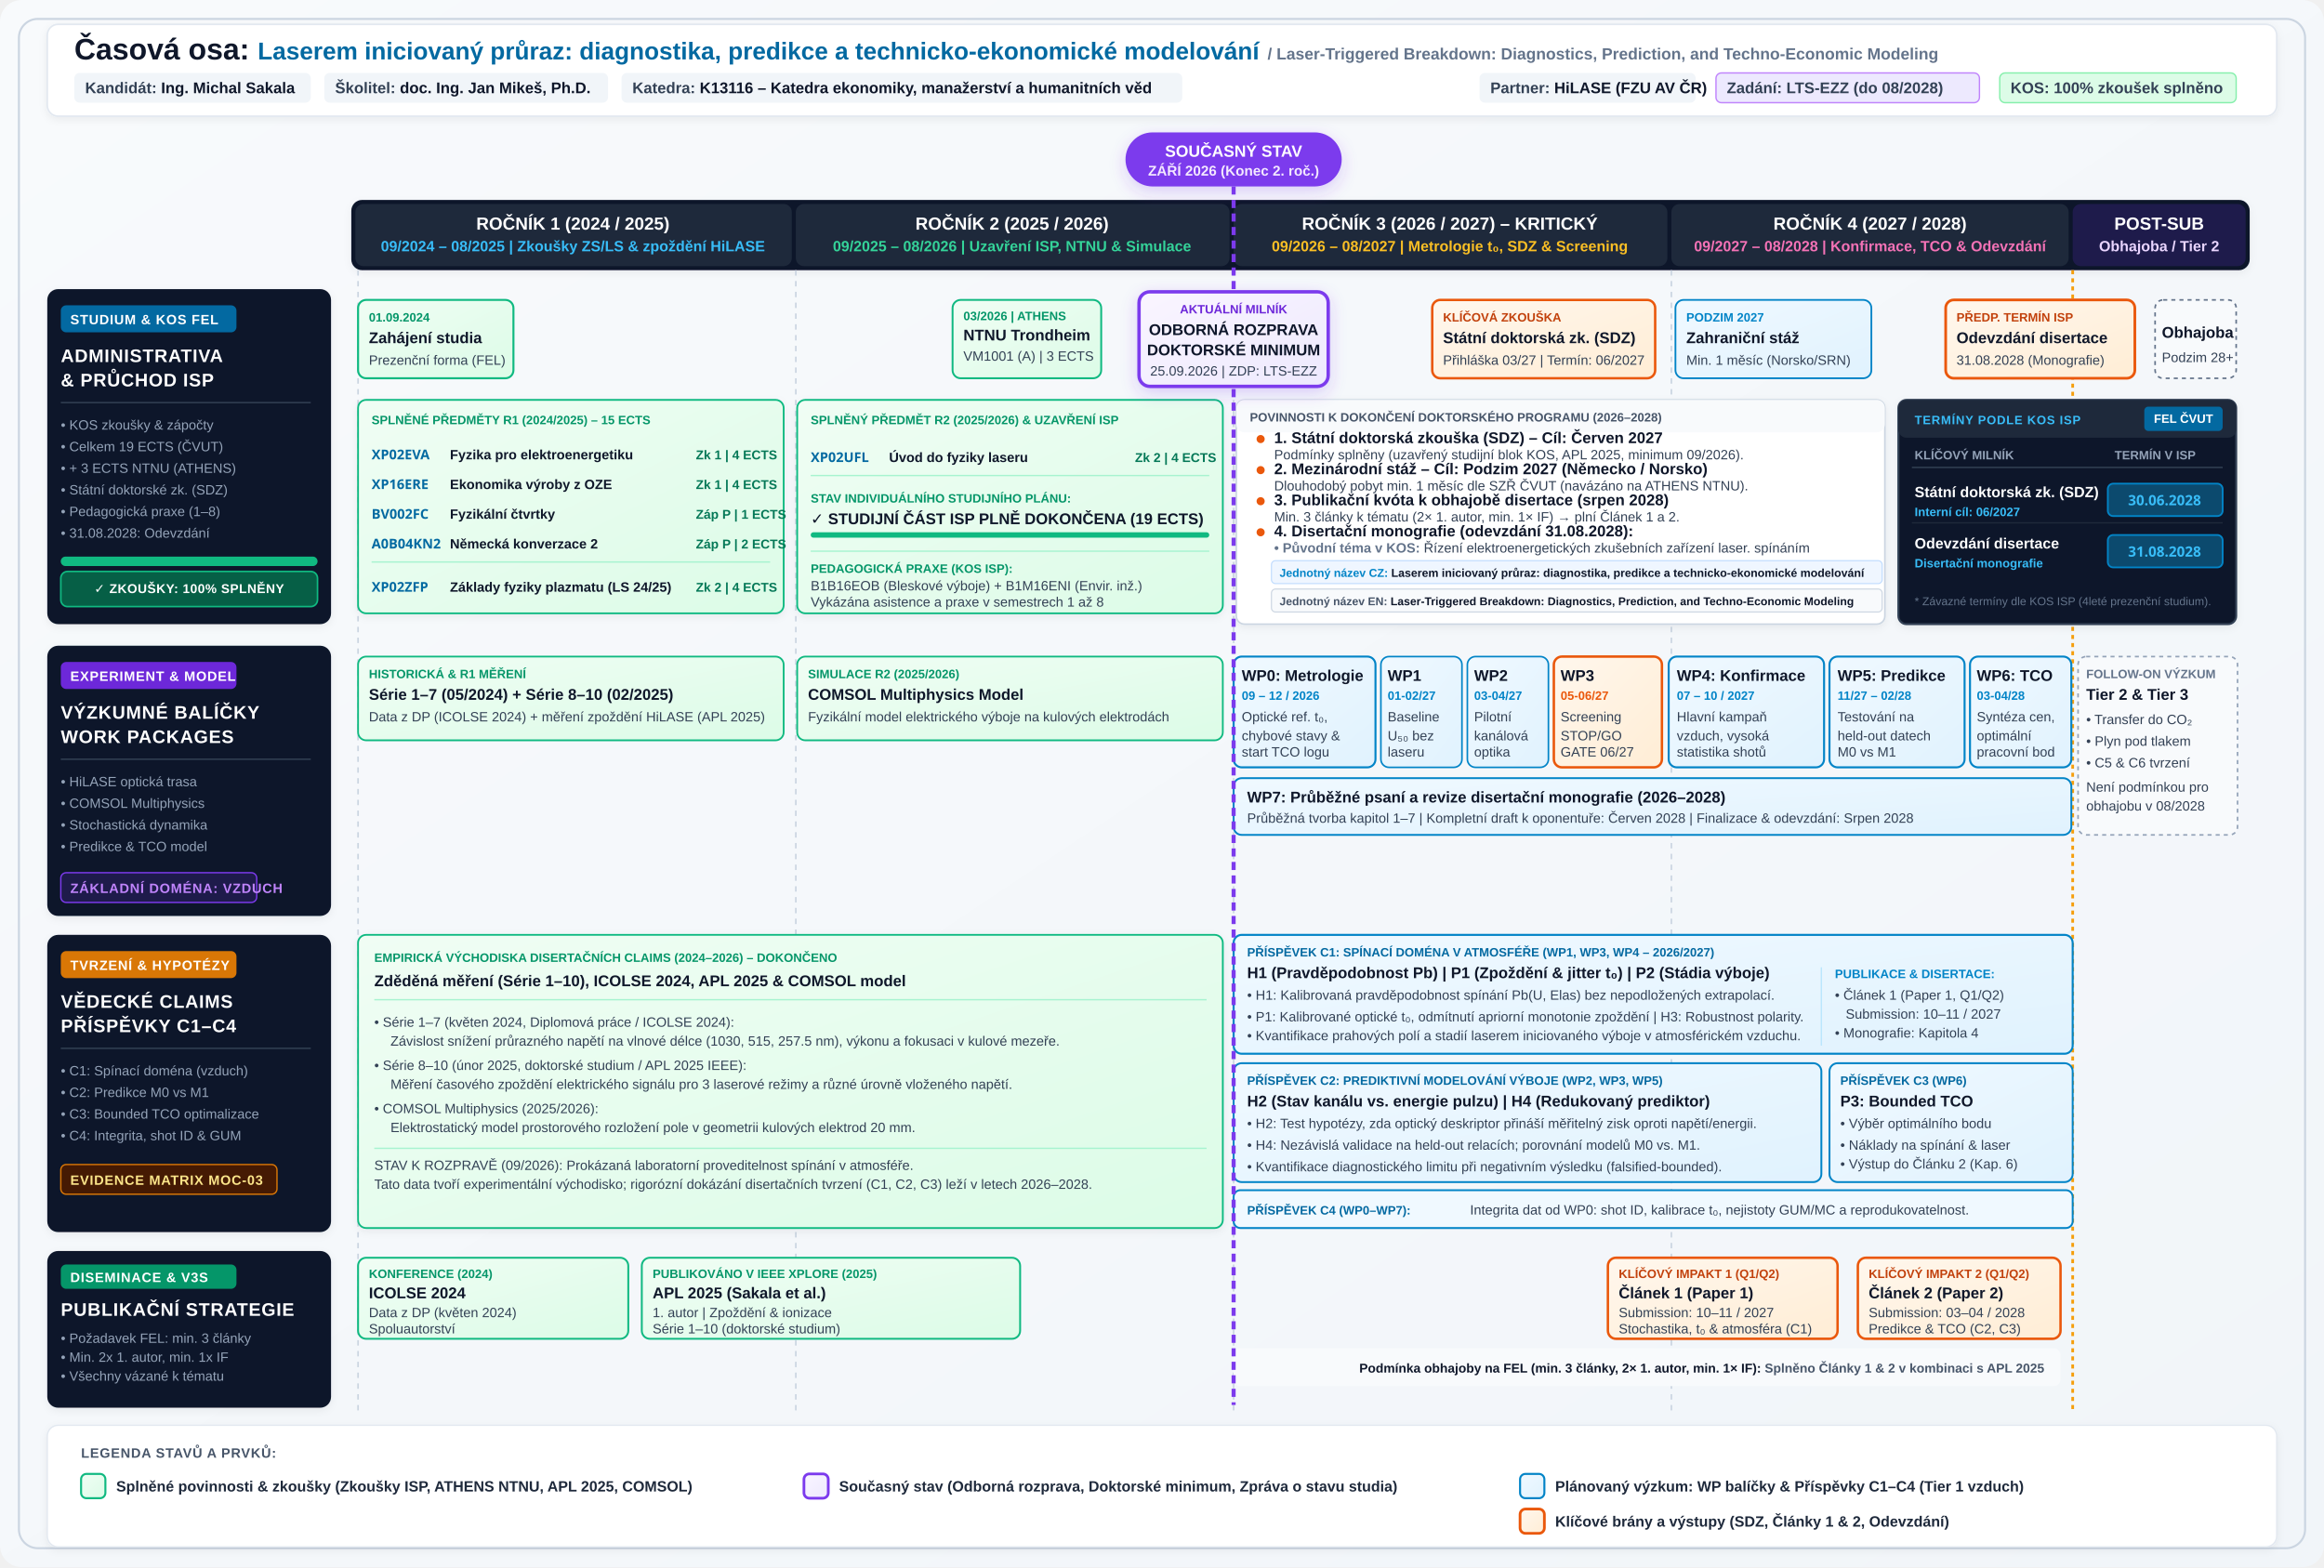
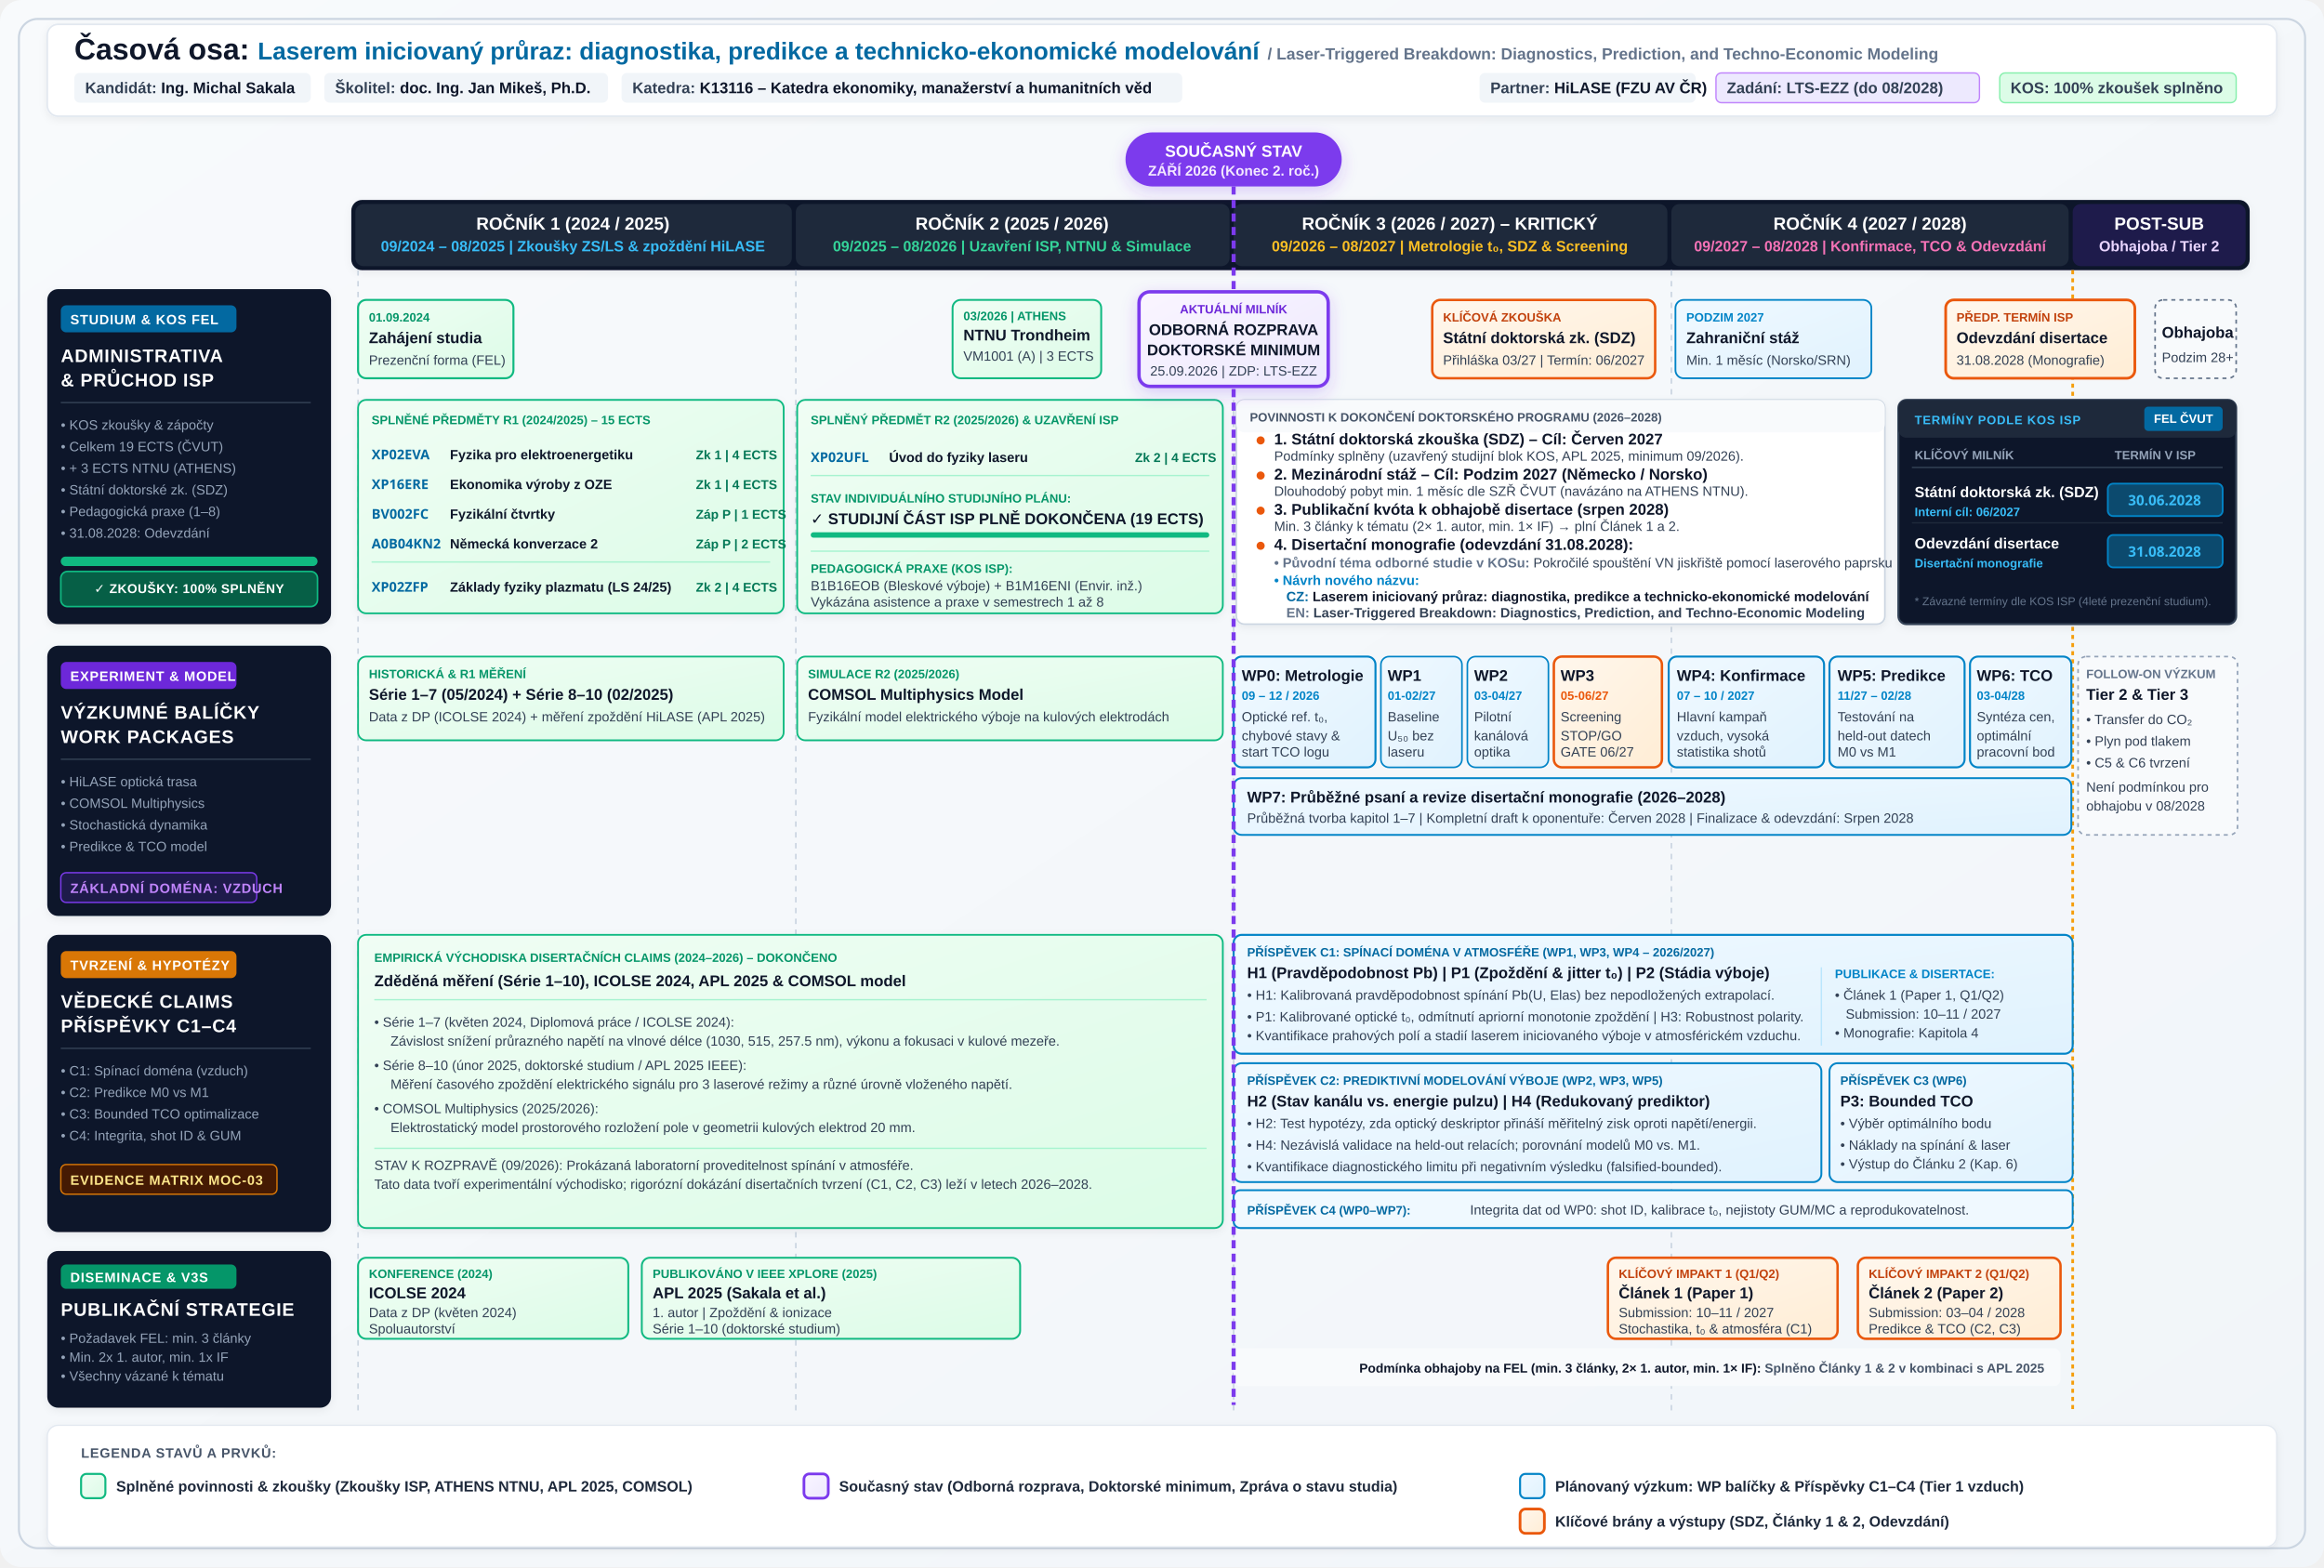
<svg xmlns="http://www.w3.org/2000/svg" viewBox="0 0 1720 1160" width="1720" height="1160">
  <defs>
    <style>
      .main-title { font-family: 'Segoe UI', Arial, sans-serif; font-weight: 800; font-size: 22px; fill: #0f172a; }
      .main-sub { font-family: 'Segoe UI', Arial, sans-serif; font-weight: 600; font-size: 11.5px; fill: #334155; }
      .badge-text { font-family: 'Segoe UI', Arial, sans-serif; font-weight: 700; font-size: 11px; fill: #1e293b; }
      
      .row-title { font-family: 'Segoe UI', Arial, sans-serif; font-weight: 800; font-size: 13.5px; fill: #ffffff; letter-spacing: 0.5px; }
      .row-tag { font-family: 'Segoe UI', Arial, sans-serif; font-weight: 700; font-size: 10px; text-transform: uppercase; letter-spacing: 0.5px; }
      .row-sub { font-family: 'Segoe UI', Arial, sans-serif; font-weight: 500; font-size: 10px; fill: #94a3b8; line-height: 1.3; }

      .axis-year { font-family: 'Segoe UI', Arial, sans-serif; font-weight: 800; font-size: 13px; fill: #ffffff; text-anchor: middle; }
      .axis-sub { font-family: 'Segoe UI', Arial, sans-serif; font-weight: 700; font-size: 11px; text-anchor: middle; }

      .card-title { font-family: 'Segoe UI', Arial, sans-serif; font-weight: 700; font-size: 11.5px; fill: #0f172a; }
      .card-desc { font-family: 'Segoe UI', Arial, sans-serif; font-weight: 500; font-size: 10px; fill: #334155; }
      .card-tag { font-family: 'Segoe UI', Arial, sans-serif; font-weight: 700; font-size: 9px; text-transform: uppercase; }
      
      .course-code { font-family: 'Consolas', 'Segoe UI', monospace; font-weight: 700; font-size: 10px; fill: #0369a1; }
      .course-name { font-family: 'Segoe UI', Arial, sans-serif; font-weight: 600; font-size: 10px; fill: #0f172a; }
      .course-grade { font-family: 'Segoe UI', Arial, sans-serif; font-weight: 700; font-size: 9.5px; fill: #047857; }
      
      .now-title { font-family: 'Segoe UI', Arial, sans-serif; font-weight: 800; font-size: 12px; fill: #ffffff; text-anchor: middle; }
      .now-sub { font-family: 'Segoe UI', Arial, sans-serif; font-weight: 700; font-size: 10.5px; fill: #f3e8ff; text-anchor: middle; }
      .legend-text { font-family: 'Segoe UI', Arial, sans-serif; font-weight: 600; font-size: 11px; fill: #1e293b; }
      .card-title-head { font-family: 'Segoe UI', Arial, sans-serif; font-weight: 700; font-size: 8.2px; fill: #0369a1; }
      .card-title-sub { font-family: 'Segoe UI', Arial, sans-serif; font-weight: 500; font-size: 7.4px; fill: #334155; }
    </style>
    <linearGradient id="bg-canvas" x1="0%" y1="0%" x2="100%" y2="100%">
      <stop offset="0%" stop-color="#f8fafc" />
      <stop offset="100%" stop-color="#f1f5f9" />
    </linearGradient>
    <linearGradient id="card-done-grad" x1="0%" y1="0%" x2="100%" y2="100%">
      <stop offset="0%" stop-color="#f0fdf4" />
      <stop offset="100%" stop-color="#dcfce7" />
    </linearGradient>
    <linearGradient id="card-blue-grad" x1="0%" y1="0%" x2="100%" y2="100%">
      <stop offset="0%" stop-color="#f0f9ff" />
      <stop offset="100%" stop-color="#e0f2fe" />
    </linearGradient>
    <linearGradient id="card-gate-grad" x1="0%" y1="0%" x2="100%" y2="100%">
      <stop offset="0%" stop-color="#fff7ed" />
      <stop offset="100%" stop-color="#ffedd5" />
    </linearGradient>
    <linearGradient id="card-orange-grad" x1="0%" y1="0%" x2="100%" y2="100%">
      <stop offset="0%" stop-color="#fff7ed" />
      <stop offset="100%" stop-color="#ffedd5" />
    </linearGradient>
    <linearGradient id="card-red-grad" x1="0%" y1="0%" x2="100%" y2="100%">
      <stop offset="0%" stop-color="#fff7ed" />
      <stop offset="100%" stop-color="#ffedd5" />
    </linearGradient>
    <linearGradient id="card-now-grad" x1="0%" y1="0%" x2="100%" y2="100%">
      <stop offset="0%" stop-color="#faf5ff" />
      <stop offset="100%" stop-color="#ede9fe" />
    </linearGradient>
    <linearGradient id="card-claim1-grad" x1="0%" y1="0%" x2="100%" y2="100%">
      <stop offset="0%" stop-color="#fefce8" />
      <stop offset="100%" stop-color="#fef9c3" />
    </linearGradient>
    <linearGradient id="card-claim2-grad" x1="0%" y1="0%" x2="100%" y2="100%">
      <stop offset="0%" stop-color="#faf5ff" />
      <stop offset="100%" stop-color="#f3e8ff" />
    </linearGradient>
    <linearGradient id="card-claim3-grad" x1="0%" y1="0%" x2="100%" y2="100%">
      <stop offset="0%" stop-color="#fdf2f8" />
      <stop offset="100%" stop-color="#fce7f3" />
    </linearGradient>
    <filter id="shadow-card" x="-3%" y="-5%" width="106%" height="114%" filterUnits="userSpaceOnUse">
      <feDropShadow dx="0" dy="2" stdDeviation="3" flood-color="#0f172a" flood-opacity="0.06" />
    </filter>
    <filter id="shadow-now" x="-6%" y="-8%" width="112%" height="120%" filterUnits="userSpaceOnUse">
      <feDropShadow dx="0" dy="4" stdDeviation="6" flood-color="#7c3aed" flood-opacity="0.22" />
    </filter>
  </defs>
  <rect width="1720" height="1160" fill="url(#bg-canvas)" rx="16" />
  <rect x="14" y="14" width="1692" height="1132" fill="none" stroke="#cbd5e1" stroke-width="1.5" rx="14" />
  <g id="Header" transform="translate(35, 18)">
    <rect width="1650" height="68" rx="8" fill="#ffffff" stroke="#e2e8f0" stroke-width="1.2" filter="url(#shadow-card)" />
    <text class="main-title" x="20" y="26">Časová osa: <tspan fill="#0369a1" font-size="18px">Laserem iniciovaný průraz: diagnostika, predikce a technicko-ekonomické modelování</tspan>
      <tspan fill="#64748b" font-size="12px" font-weight="600">/ Laser-Triggered Breakdown: Diagnostics, Prediction, and Techno-Economic Modeling</tspan>
    </text>
    <g transform="translate(20, 36)">
      <rect x="0" y="0" width="175" height="22" rx="4" fill="#f1f5f9" />
      <text class="main-sub" x="8" y="15">Kandidát: <tspan font-weight="800" fill="#0f172a">Ing. Michal Sakala</tspan>
      </text>
      <rect x="185" y="0" width="210" height="22" rx="4" fill="#f1f5f9" />
      <text class="main-sub" x="193" y="15">Školitel: <tspan font-weight="800" fill="#0f172a">doc. Ing. Jan Mikeš, Ph.D.</tspan>
      </text>
      <rect x="405" y="0" width="415" height="22" rx="4" fill="#f1f5f9" />
      <text class="main-sub" x="413" y="15">Katedra: <tspan font-weight="700" fill="#0f172a">K13116 – Katedra ekonomiky, manažerství a humanitních věd</tspan>
      </text>
      <rect x="1040" y="0" width="160" height="22" rx="4" fill="#f1f5f9" />
      <text class="main-sub" x="1048" y="15">Partner: <tspan font-weight="700" fill="#0f172a">HiLASE (FZU AV ČR)</tspan>
      </text>
      <rect x="1215" y="0" width="195" height="22" rx="4" fill="#ede9fe" stroke="#c084fc" />
      <text class="main-sub" x="1223" y="15" fill="#6b21a8">Zadání: <tspan font-weight="800">LTS-EZZ (do 08/2028)</tspan>
      </text>
      <rect x="1425" y="0" width="175" height="22" rx="4" fill="#dcfce7" stroke="#86efac" />
      <text class="main-sub" x="1433" y="15" fill="#15803d">KOS: <tspan font-weight="800">100% zkoušek splněno</tspan>
      </text>
    </g>
  </g>
  <g id="Axis_and_Grid">
    <rect x="260" y="148" width="1405" height="52" rx="8" fill="#0f172a" filter="url(#shadow-card)" />
    <rect x="263" y="151" width="323" height="46" rx="6" fill="#1e293b" />
    <text class="axis-year" x="424" y="170">ROČNÍK 1 (2024 / 2025)</text>
    <text class="axis-sub" x="424" y="186" fill="#38bdf8">09/2024 – 08/2025 | Zkoušky ZS/LS &amp; zpoždění HiLASE</text>
    <rect x="589" y="151" width="321" height="46" rx="6" fill="#1e293b" />
    <text class="axis-year" x="749" y="170">ROČNÍK 2 (2025 / 2026)</text>
    <text class="axis-sub" x="749" y="186" fill="#34d399">09/2025 – 08/2026 | Uzavření ISP, NTNU &amp; Simulace</text>
    <rect x="913" y="151" width="321" height="46" rx="6" fill="#1e293b" />
    <text class="axis-year" x="1073" y="170">ROČNÍK 3 (2026 / 2027) – KRITICKÝ</text>
    <text class="axis-sub" x="1073" y="186" fill="#fbbf24">09/2026 – 08/2027 | Metrologie t₀, SDZ &amp; Screening</text>
    <rect x="1237" y="151" width="294" height="46" rx="6" fill="#1e293b" />
    <text class="axis-year" x="1384" y="170">ROČNÍK 4 (2027 / 2028)</text>
    <text class="axis-sub" x="1384" y="186" fill="#f472b6">09/2027 – 08/2028 | Konfirmace, TCO &amp; Odevzdání</text>
    <rect x="1534" y="151" width="128" height="46" rx="6" fill="#1e1b4b" />
    <text class="axis-year" x="1598" y="170" fill="#c084fc">POST-SUB</text>
    <text class="axis-sub" x="1598" y="186" fill="#e9d5ff">Obhajoba / Tier 2</text>
    <line x1="265" y1="200" x2="265" y2="1045" stroke="#cbd5e1" stroke-width="1.2" stroke-dasharray="4 4" />
    <line x1="589" y1="200" x2="589" y2="1045" stroke="#cbd5e1" stroke-width="1.2" stroke-dasharray="4 4" />
    <line x1="913" y1="200" x2="913" y2="1045" stroke="#cbd5e1" stroke-width="1.2" stroke-dasharray="4 4" />
    <line x1="1237" y1="200" x2="1237" y2="1045" stroke="#cbd5e1" stroke-width="1.2" stroke-dasharray="4 4" />
    <line x1="1534" y1="200" x2="1534" y2="1045" stroke="#f59e0b" stroke-width="2" stroke-dasharray="3 3" />
  </g>
  <g id="Row_Administration_and_Courses">
    <rect x="35" y="214" width="210" height="248" rx="8" fill="#0f172a" filter="url(#shadow-card)" />
    <rect x="45" y="226" width="130" height="20" rx="4" fill="#0369a1" />
    <text class="row-tag" x="52" y="240" fill="#ffffff">STUDIUM &amp; KOS FEL</text>
    <text class="row-title" x="45" y="268">ADMINISTRATIVA</text>
    <text class="row-title" x="45" y="286">&amp; PRŮCHOD ISP</text>
    <line x1="45" y1="298" x2="230" y2="298" stroke="#334155" stroke-width="1" />
    <text class="row-sub" x="45" y="318">• KOS zkoušky &amp; zápočty</text>
    <text class="row-sub" x="45" y="334">• Celkem 19 ECTS (ČVUT)</text>
    <text class="row-sub" x="45" y="350">• + 3 ECTS NTNU (ATHENS)</text>
    <text class="row-sub" x="45" y="366">• Státní doktorské zk. (SDZ)</text>
    <text class="row-sub" x="45" y="382">• Pedagogická praxe (1–8)</text>
    <text class="row-sub" x="45" y="398">• 31.08.2028: Odevzdání</text>
    <g transform="translate(45, 412)">
      <rect x="0" y="0" width="190" height="7" rx="3.5" fill="#1e293b" />
      <rect x="0" y="0" width="190" height="7" rx="3.5" fill="#10b981" />
      <rect x="0" y="11" width="190" height="26" rx="5" fill="#065f46" stroke="#10b981" stroke-width="1.2" />
      <text font-family="'Segoe UI', Arial, sans-serif" font-weight="800" font-size="9.5px" fill="#ffffff" x="95" y="27" text-anchor="middle" letter-spacing="0.3px">✓ ZKOUŠKY: 100% SPLNĚNY</text>
    </g>
    <g transform="translate(265, 222)">
      <rect width="115" height="58" rx="6" fill="url(#card-done-grad)" stroke="#10b981" stroke-width="1.5" />
      <text class="card-tag" x="8" y="16" fill="#059669">01.09.2024</text>
      <text class="card-title" x="8" y="32" fill="#065f46">Zahájení studia</text>
      <text class="card-desc" x="8" y="48">Prezenční forma (FEL)</text>
    </g>
    <g transform="translate(705, 222)">
      <rect width="110" height="58" rx="6" fill="url(#card-done-grad)" stroke="#10b981" stroke-width="1.4" />
      <text class="card-tag" x="8" y="15" fill="#059669">03/2026 | ATHENS</text>
      <text class="card-title" x="8" y="30" fill="#065f46" font-size="10.5px">NTNU Trondheim</text>
      <text class="card-desc" x="8" y="45" font-size="9.5px">VM1001 (A) | 3 ECTS</text>
    </g>
    <g transform="translate(1060, 222)">
      <rect width="165" height="58" rx="6" fill="url(#card-orange-grad)" stroke="#ea580c" stroke-width="1.8" />
      <text class="card-tag" x="8" y="16" fill="#c2410c">KLÍČOVÁ ZKOUŠKA</text>
      <text class="card-title" x="8" y="32" fill="#9a3412">Státní doktorská zk. (SDZ)</text>
      <text class="card-desc" x="8" y="48">Přihláška 03/27 | Termín: 06/2027</text>
    </g>
    <g transform="translate(1240, 222)">
      <rect width="145" height="58" rx="6" fill="url(#card-blue-grad)" stroke="#0284c7" stroke-width="1.3" />
      <text class="card-tag" x="8" y="16" fill="#0284c7">PODZIM 2027</text>
      <text class="card-title" x="8" y="32" fill="#0369a1">Zahraniční stáž</text>
      <text class="card-desc" x="8" y="48">Min. 1 měsíc (Norsko/SRN)</text>
    </g>
    <g transform="translate(1440, 222)">
      <rect width="140" height="58" rx="6" fill="url(#card-orange-grad)" stroke="#ea580c" stroke-width="2" />
      <text class="card-tag" x="8" y="16" fill="#c2410c">PŘEDP. TERMÍN ISP</text>
      <text class="card-title" x="8" y="32" fill="#9a3412">Odevzdání disertace</text>
      <text class="card-desc" x="8" y="48">31.08.2028 (Monografie)</text>
    </g>
    <g transform="translate(1595, 222)">
      <rect width="60" height="58" rx="6" fill="#f8fafc" stroke="#64748b" stroke-width="1.2" stroke-dasharray="3 3" />
      <text class="card-title" x="5" y="28" fill="#334155">Obhajoba</text>
      <text class="card-desc" x="5" y="46">Podzim 28+</text>
    </g>
    <g transform="translate(265, 296)">
      <rect width="315" height="158" rx="6" fill="url(#card-done-grad)" stroke="#10b981" stroke-width="1.3" filter="url(#shadow-card)" />
      <text class="card-tag" x="10" y="18" fill="#059669">SPLNĚNÉ PŘEDMĚTY R1 (2024/2025) – 15 ECTS</text>
      <g transform="translate(10, 34)">
        <text class="course-code" x="0" y="10" fill="#065f46">XP02EVA</text>
        <text class="course-name" x="58" y="10" fill="#064e3b">Fyzika pro elektroenergetiku</text>
        <text class="course-grade" x="240" y="10" fill="#047857">Zk 1 | 4 ECTS</text>
      </g>
      <g transform="translate(10, 56)">
        <text class="course-code" x="0" y="10" fill="#065f46">XP16ERE</text>
        <text class="course-name" x="58" y="10" fill="#064e3b">Ekonomika výroby z OZE</text>
        <text class="course-grade" x="240" y="10" fill="#047857">Zk 1 | 4 ECTS</text>
      </g>
      <g transform="translate(10, 78)">
        <text class="course-code" x="0" y="10" fill="#065f46">BV002FC</text>
        <text class="course-name" x="58" y="10" fill="#064e3b">Fyzikální čtvrtky</text>
        <text class="course-grade" x="240" y="10" fill="#047857">Záp P | 1 ECTS</text>
      </g>
      <g transform="translate(10, 100)">
        <text class="course-code" x="0" y="10" fill="#065f46">A0B04KN2</text>
        <text class="course-name" x="58" y="10" fill="#064e3b">Německá konverzace 2</text>
        <text class="course-grade" x="240" y="10" fill="#047857">Záp P | 2 ECTS</text>
      </g>
      <line x1="10" y1="120" x2="305" y2="120" stroke="#a7f3d0" stroke-width="1" />
      <g transform="translate(10, 132)">
        <text class="course-code" x="0" y="10" fill="#065f46">XP02ZFP</text>
        <text class="course-name" x="58" y="10" fill="#064e3b">Základy fyziky plazmatu (LS 24/25)</text>
        <text class="course-grade" x="240" y="10" fill="#047857">Zk 2 | 4 ECTS</text>
      </g>
    </g>
    <g transform="translate(590, 296)">
      <rect width="315" height="158" rx="6" fill="url(#card-done-grad)" stroke="#10b981" stroke-width="1.3" filter="url(#shadow-card)" />
      <text class="card-tag" x="10" y="18" fill="#059669">SPLNĚNÝ PŘEDMĚT R2 (2025/2026) &amp; UZAVŘENÍ ISP</text>
      <g transform="translate(10, 36)">
        <text class="course-code" x="0" y="10" fill="#065f46">XP02UFL</text>
        <text class="course-name" x="58" y="10" fill="#064e3b">Úvod do fyziky laseru</text>
        <text class="course-grade" x="240" y="10" fill="#047857">Zk 2 | 4 ECTS</text>
      </g>
      <line x1="10" y1="56" x2="305" y2="56" stroke="#a7f3d0" stroke-width="1" />
      <g transform="translate(10, 64)">
        <text class="card-tag" x="0" y="12" fill="#059669">STAV INDIVIDUÁLNÍHO STUDIJNÍHO PLÁNU:</text>
        <text class="card-title" x="0" y="28" fill="#065f46" font-size="11px">✓ STUDIJNÍ ČÁST ISP PLNĚ DOKONČENA (19 ECTS)</text>
        <rect x="0" y="34" width="295" height="4" rx="2" fill="#10b981" />
      </g>
      <line x1="10" y1="112" x2="305" y2="112" stroke="#a7f3d0" stroke-width="1" />
      <g transform="translate(10, 118)">
        <text class="card-tag" x="0" y="10" fill="#059669">PEDAGOGICKÁ PRAXE (KOS ISP):</text>
        <text class="card-desc" x="0" y="23" fill="#064e3b">B1B16EOB (Bleskové výboje) + B1M16ENI (Envir. inž.)</text>
        <text class="card-desc" x="0" y="35" fill="#059669" font-weight="600">Vykázána asistence a praxe v semestrech 1 až 8</text>
      </g>
    </g>
    <g transform="translate(915, 296)">
      <rect width="480" height="166" rx="6" fill="#ffffff" stroke="#cbd5e1" stroke-width="1.2" filter="url(#shadow-card)" />
      <rect x="0" y="0" width="480" height="24" rx="6" fill="#f8fafc" />
      <text class="card-tag" x="10" y="16" fill="#475569">POVINNOSTI K DOKONČENÍ DOKTORSKÉHO PROGRAMU (2026–2028)</text>
      <g transform="translate(12, 24)">
-         <circle cx="6" cy="5" r="3" fill="#ea580c" />
-         <text class="card-title" x="16" y="8" fill="#1e293b">1. Státní doktorská zkouška (SDZ) – Cíl: Červen 2027</text>
-         <text class="card-desc" x="16" y="20">Podmínky splněny (uzavřený studijní blok KOS, APL 2025, minimum 09/2026).</text>
-         <circle cx="6" cy="28" r="3" fill="#ea580c" />
-         <text class="card-title" x="16" y="31" fill="#1e293b">2. Mezinárodní stáž – Cíl: Podzim 2027 (Německo / Norsko)</text>
-         <text class="card-desc" x="16" y="43">Dlouhodobý pobyt min. 1 měsíc dle SZŘ ČVUT (navázáno na ATHENS NTNU).</text>
-         <circle cx="6" cy="51" r="3" fill="#ea580c" />
-         <text class="card-title" x="16" y="54" fill="#1e293b">3. Publikační kvóta k obhajobě disertace (srpen 2028)</text>
-         <text class="card-desc" x="16" y="66">Min. 3 články k tématu (2× 1. autor, min. 1× IF) → plní Článek 1 a 2.</text>
-         <circle cx="6" cy="74" r="3" fill="#ea580c" />
-         <text class="card-title" x="16" y="77" fill="#0f172a">4. Disertační monografie (odevzdání 31.08.2028):</text>
-         <text class="card-desc" x="16" y="89" font-size="8.3px">
-           <tspan font-weight="700" fill="#64748b">• Původní téma v KOS:</tspan> Řízení elektroenergetických zkušebních zařízení laser. spínáním</text>
-         <rect x="14" y="95" width="452" height="17" rx="3" fill="#eff6ff" stroke="#bfdbfe" stroke-width="0.8" />
-         <text x="20" y="107" font-family="'Segoe UI', Arial, sans-serif" font-size="8.5px">
-           <tspan font-weight="800" fill="#0284c7">Jednotný název CZ:</tspan>
+         <circle cx="6" cy="6" r="3" fill="#ea580c" />
+         <text class="card-title" x="16" y="9" fill="#1e293b">1. Státní doktorská zkouška (SDZ) – Cíl: Červen 2027</text>
+         <text class="card-desc" x="16" y="21">Podmínky splněny (uzavřený studijní blok KOS, APL 2025, minimum 09/2026).</text>
+         <circle cx="6" cy="32" r="3" fill="#ea580c" />
+         <text class="card-title" x="16" y="35" fill="#1e293b">2. Mezinárodní stáž – Cíl: Podzim 2027 (Německo / Norsko)</text>
+         <text class="card-desc" x="16" y="47">Dlouhodobý pobyt min. 1 měsíc dle SZŘ ČVUT (navázáno na ATHENS NTNU).</text>
+         <circle cx="6" cy="58" r="3" fill="#ea580c" />
+         <text class="card-title" x="16" y="61" fill="#1e293b">3. Publikační kvóta k obhajobě disertace (srpen 2028)</text>
+         <text class="card-desc" x="16" y="73">Min. 3 články k tématu (2× 1. autor, min. 1× IF) → plní Článek 1 a 2.</text>
+         <circle cx="6" cy="84" r="3" fill="#ea580c" />
+         <text class="card-title" x="16" y="87" fill="#0f172a">4. Disertační monografie (odevzdání 31.08.2028):</text>
+         <text class="card-desc" x="16" y="100" font-size="8.3px">
+           <tspan font-weight="700" fill="#64748b">• Původní téma odborné studie v KOSu:</tspan> Pokročilé spouštění VN jiskřiště pomocí laserového paprsku</text>
+         <text class="card-desc" x="16" y="113" font-size="8.4px">
+           <tspan font-weight="800" fill="#0284c7">• Návrh nového názvu:</tspan>
+         </text>
+         <text class="card-desc" x="25" y="125" font-size="8.4px">
+           <tspan font-weight="800" fill="#0369a1">CZ:</tspan>
          <tspan font-weight="700" fill="#0f172a">Laserem iniciovaný průraz: diagnostika, predikce a technicko-ekonomické modelování</tspan>
        </text>
-         <rect x="14" y="116" width="452" height="17" rx="3" fill="#f8fafc" stroke="#cbd5e1" stroke-width="0.8" />
-         <text x="20" y="128" font-family="'Segoe UI', Arial, sans-serif" font-size="8.4px">
-           <tspan font-weight="800" fill="#475569">Jednotný název EN:</tspan>
-           <tspan font-weight="700" fill="#0f172a">Laser-Triggered Breakdown: Diagnostics, Prediction, and Techno-Economic Modeling</tspan>
+         <text class="card-desc" x="25" y="137" font-size="8.0px">
+           <tspan font-weight="800" fill="#64748b">EN:</tspan>
+           <tspan font-weight="600" fill="#334155">Laser-Triggered Breakdown: Diagnostics, Prediction, and Techno-Economic Modeling</tspan>
        </text>
      </g>
    </g>
    <g transform="translate(1405, 296)">
      <rect width="250" height="166" rx="6" fill="#0f172a" stroke="#334155" stroke-width="1.5" filter="url(#shadow-card)" />
      <rect x="0" y="0" width="250" height="28" rx="6" fill="#1e293b" />
      <text class="card-tag" x="12" y="18" fill="#38bdf8" letter-spacing="0.5px">TERMÍNY PODLE KOS ISP</text>
      <rect x="182" y="5" width="58" height="18" rx="3" fill="#0369a1" />
      <text font-family="'Segoe UI', Arial, sans-serif" font-weight="800" font-size="9px" fill="#ffffff" x="211" y="17" text-anchor="middle">FEL ČVUT</text>
      <text font-family="'Segoe UI', Arial, sans-serif" font-weight="700" font-size="9px" fill="#94a3b8" x="12" y="44">KLÍČOVÝ MILNÍK</text>
      <text font-family="'Segoe UI', Arial, sans-serif" font-weight="700" font-size="9px" fill="#94a3b8" x="160" y="44">TERMÍN V ISP</text>
      <line x1="10" y1="50" x2="240" y2="50" stroke="#334155" stroke-width="1" />
      <g transform="translate(10, 58)">
        <text font-family="'Segoe UI', Arial, sans-serif" font-weight="700" font-size="11px" fill="#ffffff" x="2" y="14">Státní doktorská zk. (SDZ)</text>
        <text font-family="'Segoe UI', Arial, sans-serif" font-weight="600" font-size="9px" fill="#38bdf8" x="2" y="28">Interní cíl: 06/2027</text>
        <rect x="145" y="4" width="85" height="24" rx="4" fill="#0c4a6e" stroke="#0284c7" stroke-width="1.3" />
        <text font-family="'Consolas', 'Segoe UI', monospace" font-weight="800" font-size="10.5px" fill="#38bdf8" x="187" y="20" text-anchor="middle">30.06.2028</text>
      </g>
      <line x1="10" y1="91" x2="240" y2="91" stroke="#1e293b" stroke-width="1" />
      <g transform="translate(10, 96)">
        <text font-family="'Segoe UI', Arial, sans-serif" font-weight="700" font-size="11px" fill="#ffffff" x="2" y="14">Odevzdání disertace</text>
        <text font-family="'Segoe UI', Arial, sans-serif" font-weight="600" font-size="9px" fill="#38bdf8" x="2" y="28">Disertační monografie</text>
        <rect x="145" y="4" width="85" height="24" rx="4" fill="#0c4a6e" stroke="#0284c7" stroke-width="1.3" />
        <text font-family="'Consolas', 'Segoe UI', monospace" font-weight="800" font-size="10.5px" fill="#38bdf8" x="187" y="20" text-anchor="middle">31.08.2028</text>
      </g>
      <text font-family="'Segoe UI', Arial, sans-serif" font-weight="500" font-size="8.5px" fill="#64748b" x="12" y="152">* Závazné termíny dle KOS ISP (4leté prezenční studium).</text>
    </g>
  </g>
  <g id="Row_WorkPackages">
    <rect x="35" y="478" width="210" height="200" rx="8" fill="#0f172a" filter="url(#shadow-card)" />
    <rect x="45" y="490" width="130" height="20" rx="4" fill="#6d28d9" />
    <text class="row-tag" x="52" y="504" fill="#ffffff">EXPERIMENT &amp; MODEL</text>
    <text class="row-title" x="45" y="532">VÝZKUMNÉ BALÍČKY</text>
    <text class="row-title" x="45" y="550">WORK PACKAGES</text>
    <line x1="45" y1="562" x2="230" y2="562" stroke="#334155" stroke-width="1" />
    <text class="row-sub" x="45" y="582">• HiLASE optická trasa</text>
    <text class="row-sub" x="45" y="598">• COMSOL Multiphysics</text>
    <text class="row-sub" x="45" y="614">• Stochastická dynamika</text>
    <text class="row-sub" x="45" y="630">• Predikce &amp; TCO model</text>
    <rect x="45" y="646" width="145" height="22" rx="4" fill="#1e1b4b" stroke="#7c3aed" />
    <text class="row-tag" x="52" y="661" fill="#c084fc">ZÁKLADNÍ DOMÉNA: VZDUCH</text>
    <g transform="translate(265, 486)">
      <rect width="315" height="62" rx="6" fill="url(#card-done-grad)" stroke="#10b981" stroke-width="1.3" />
      <text class="card-tag" x="8" y="16" fill="#059669">HISTORICKÁ &amp; R1 MĚŘENÍ</text>
      <text class="card-title" x="8" y="32" fill="#065f46">Série 1–7 (05/2024) + Série 8–10 (02/2025)</text>
      <text class="card-desc" x="8" y="48">Data z DP (ICOLSE 2024) + měření zpoždění HiLASE (APL 2025)</text>
    </g>
    <g transform="translate(590, 486)">
      <rect width="315" height="62" rx="6" fill="url(#card-done-grad)" stroke="#10b981" stroke-width="1.3" />
      <text class="card-tag" x="8" y="16" fill="#059669">SIMULACE R2 (2025/2026)</text>
      <text class="card-title" x="8" y="32" fill="#065f46">COMSOL Multiphysics Model</text>
      <text class="card-desc" x="8" y="48">Fyzikální model elektrického výboje na kulových elektrodách</text>
    </g>
    <g transform="translate(913, 486)">
      <rect width="105" height="82" rx="6" fill="url(#card-blue-grad)" stroke="#0284c7" stroke-width="1.5" />
      <text class="card-title" x="6" y="18" fill="#0369a1">WP0: Metrologie</text>
      <text class="card-tag" x="6" y="32" fill="#0284c7">09 – 12 / 2026</text>
      <text class="card-desc" x="6" y="48">Optické ref. t₀,</text>
      <text class="card-desc" x="6" y="62">chybové stavy &amp;</text>
      <text class="card-desc" x="6" y="74">start TCO logu</text>
    </g>
    <g transform="translate(1022, 486)">
      <rect width="60" height="82" rx="6" fill="url(#card-blue-grad)" stroke="#0284c7" stroke-width="1.2" />
      <text class="card-title" x="5" y="18" fill="#0369a1">WP1</text>
      <text class="card-tag" x="5" y="32" fill="#0284c7">01-02/27</text>
      <text class="card-desc" x="5" y="48">Baseline</text>
      <text class="card-desc" x="5" y="62">U₅₀ bez</text>
      <text class="card-desc" x="5" y="74">laseru</text>
    </g>
    <g transform="translate(1086, 486)">
      <rect width="60" height="82" rx="6" fill="url(#card-blue-grad)" stroke="#0284c7" stroke-width="1.2" />
      <text class="card-title" x="5" y="18" fill="#0369a1">WP2</text>
      <text class="card-tag" x="5" y="32" fill="#0284c7">03-04/27</text>
      <text class="card-desc" x="5" y="48">Pilotní</text>
      <text class="card-desc" x="5" y="62">kanálová</text>
      <text class="card-desc" x="5" y="74">optika</text>
    </g>
    <g transform="translate(1150, 486)">
      <rect width="80" height="82" rx="6" fill="url(#card-gate-grad)" stroke="#ea580c" stroke-width="1.8" />
      <text class="card-title" x="5" y="18" fill="#c2410c">WP3</text>
      <text class="card-tag" x="5" y="32" fill="#ea580c">05-06/27</text>
      <text class="card-desc" x="5" y="48">Screening</text>
      <text class="card-desc" x="5" y="62" font-weight="bold" fill="#ea580c">STOP/GO</text>
      <text class="card-desc" x="5" y="74">GATE 06/27</text>
    </g>
    <g transform="translate(1235, 486)">
      <rect width="115" height="82" rx="6" fill="url(#card-blue-grad)" stroke="#0284c7" stroke-width="1.5" />
      <text class="card-title" x="6" y="18" fill="#0369a1">WP4: Konfirmace</text>
      <text class="card-tag" x="6" y="32" fill="#0284c7">07 – 10 / 2027</text>
      <text class="card-desc" x="6" y="48">Hlavní kampaň</text>
      <text class="card-desc" x="6" y="62">vzduch, vysoká</text>
      <text class="card-desc" x="6" y="74">statistika shotů</text>
    </g>
    <g transform="translate(1354, 486)">
      <rect width="100" height="82" rx="6" fill="url(#card-blue-grad)" stroke="#0284c7" stroke-width="1.5" />
      <text class="card-title" x="6" y="18" fill="#0369a1">WP5: Predikce</text>
      <text class="card-tag" x="6" y="32" fill="#0284c7">11/27 – 02/28</text>
      <text class="card-desc" x="6" y="48">Testování na</text>
      <text class="card-desc" x="6" y="62">held-out datech</text>
      <text class="card-desc" x="6" y="74">M0 vs M1</text>
    </g>
    <g transform="translate(1458, 486)">
      <rect width="75" height="82" rx="6" fill="url(#card-blue-grad)" stroke="#0284c7" stroke-width="1.5" />
      <text class="card-title" x="5" y="18" fill="#0369a1">WP6: TCO</text>
      <text class="card-tag" x="5" y="32" fill="#0284c7">03-04/28</text>
      <text class="card-desc" x="5" y="48">Syntéza cen,</text>
      <text class="card-desc" x="5" y="62">optimální</text>
      <text class="card-desc" x="5" y="74">pracovní bod</text>
    </g>
    <g transform="translate(913, 576)">
      <rect width="620" height="42" rx="6" fill="url(#card-blue-grad)" stroke="#0284c7" stroke-width="1.4" />
      <text class="card-title" x="10" y="18" fill="#0369a1">WP7: Průběžné psaní a revize disertační monografie (2026–2028)</text>
      <text class="card-desc" x="10" y="33" fill="#0c4a6e">Průběžná tvorba kapitol 1–7 | Kompletní draft k oponentuře: Červen 2028 | Finalizace &amp; odevzdání: Srpen 2028</text>
    </g>
    <g transform="translate(1538, 486)">
      <rect width="118" height="132" rx="6" fill="#f8fafc" stroke="#94a3b8" stroke-width="1.2" stroke-dasharray="3 3" />
      <text class="card-tag" x="6" y="16" fill="#64748b">FOLLOW-ON VÝZKUM</text>
      <text class="card-title" x="6" y="32" fill="#475569">Tier 2 &amp; Tier 3</text>
      <text class="card-desc" x="6" y="50">• Transfer do CO₂</text>
      <text class="card-desc" x="6" y="66">• Plyn pod tlakem</text>
      <text class="card-desc" x="6" y="82">• C5 &amp; C6 tvrzení</text>
      <text class="card-desc" x="6" y="100" font-weight="bold" fill="#64748b">Není podmínkou pro</text>
      <text class="card-desc" x="6" y="114" font-weight="bold" fill="#64748b">obhajobu v 08/2028</text>
    </g>
  </g>
  <g id="Row_Claims">
    <rect x="35" y="692" width="210" height="220" rx="8" fill="#0f172a" filter="url(#shadow-card)" />
    <rect x="45" y="704" width="130" height="20" rx="4" fill="#d97706" />
    <text class="row-tag" x="52" y="718" fill="#ffffff">TVRZENÍ &amp; HYPOTÉZY</text>
    <text class="row-title" x="45" y="746">VĚDECKÉ CLAIMS</text>
    <text class="row-title" x="45" y="764">PŘÍSPĚVKY C1–C4</text>
    <line x1="45" y1="776" x2="230" y2="776" stroke="#334155" stroke-width="1" />
    <text class="row-sub" x="45" y="796">• C1: Spínací doména (vzduch)</text>
    <text class="row-sub" x="45" y="812">• C2: Predikce M0 vs M1</text>
    <text class="row-sub" x="45" y="828">• C3: Bounded TCO optimalizace</text>
    <text class="row-sub" x="45" y="844">• C4: Integrita, shot ID &amp; GUM</text>
    <rect x="45" y="862" width="160" height="22" rx="4" fill="#451a03" stroke="#d97706" />
    <text class="row-tag" x="52" y="877" fill="#fde68a">EVIDENCE MATRIX MOC-03</text>
    <g transform="translate(265, 692)">
      <rect width="640" height="217" rx="6" fill="url(#card-done-grad)" stroke="#10b981" stroke-width="1.3" filter="url(#shadow-card)" />
      <text class="card-tag" x="12" y="20" fill="#059669">EMPIRICKÁ VÝCHODISKA DISERTAČNÍCH CLAIMS (2024–2026) – DOKONČENO</text>
      <text class="card-title" x="12" y="38" fill="#065f46" font-size="12px">Zděděná měření (Série 1–10), ICOLSE 2024, APL 2025 &amp; COMSOL model</text>
      <line x1="12" y1="48" x2="628" y2="48" stroke="#a7f3d0" stroke-width="1" />
      <g transform="translate(12, 54)">
        <text class="card-desc" x="0" y="14" font-weight="bold" fill="#064e3b">• Série 1–7 (květen 2024, Diplomová práce / ICOLSE 2024):</text>
        <text class="card-desc" x="12" y="28">Závislost snížení průrazného napětí na vlnové délce (1030, 515, 257.5 nm), výkonu a fokusaci v kulové mezeře.</text>
        <text class="card-desc" x="0" y="46" font-weight="bold" fill="#064e3b">• Série 8–10 (únor 2025, doktorské studium / APL 2025 IEEE):</text>
        <text class="card-desc" x="12" y="60">Měření časového zpoždění elektrického signálu pro 3 laserové režimy a různé úrovně vloženého napětí.</text>
        <text class="card-desc" x="0" y="78" font-weight="bold" fill="#064e3b">• COMSOL Multiphysics (2025/2026):</text>
        <text class="card-desc" x="12" y="92">Elektrostatický model prostorového rozložení pole v geometrii kulových elektrod 20 mm.</text>
        <line x1="0" y1="104" x2="616" y2="104" stroke="#a7f3d0" stroke-width="1" />
        <text class="card-desc" x="0" y="120" font-weight="bold" fill="#047857">STAV K ROZPRAVĚ (09/2026): Prokázaná laboratorní proveditelnost spínání v atmosféře.</text>
        <text class="card-desc" x="0" y="134" fill="#065f46">Tato data tvoří experimentální východisko; rigorózní dokázání disertačních tvrzení (C1, C2, C3) leží v letech 2026–2028.</text>
      </g>
    </g>
    <g transform="translate(913, 692)">
      <rect width="621" height="88" rx="6" fill="url(#card-blue-grad)" stroke="#0284c7" stroke-width="1.5" />
      <text class="card-tag" x="10" y="16" fill="#0369a1">PŘÍSPĚVEK C1: SPÍNACÍ DOMÉNA V ATMOSFÉŘE (WP1, WP3, WP4 – 2026/2027)</text>
      <g transform="translate(10, 0)">
        <text class="card-title" x="0" y="32" fill="#0c4a6e">H1 (Pravděpodobnost Pb) | P1 (Zpoždění &amp; jitter t₀) | P2 (Stádia výboje)</text>
        <text class="card-desc" x="0" y="48">• H1: Kalibrovaná pravděpodobnost spínání Pb(U, Elas) bez nepodložených extrapolací.</text>
        <text class="card-desc" x="0" y="64">• P1: Kalibrované optické t₀, odmítnutí apriorní monotonie zpoždění | H3: Robustnost polarity.</text>
        <text class="card-desc" x="0" y="78" fill="#0369a1">• Kvantifikace prahových polí a stadií laserem iniciovaného výboje v atmosférickém vzduchu.</text>
      </g>
      <line x1="435" y1="24" x2="435" y2="82" stroke="#bae6fd" stroke-width="1" />
      <g transform="translate(445, 0)">
        <text class="card-tag" x="0" y="32" fill="#0284c7">PUBLIKACE &amp; DISERTACE:</text>
        <text class="card-desc" x="0" y="48" font-weight="bold" fill="#0369a1">• Článek 1 (Paper 1, Q1/Q2)</text>
        <text class="card-desc" x="8" y="62" fill="#0c4a6e">Submission: 10–11 / 2027</text>
        <text class="card-desc" x="0" y="76" font-weight="bold" fill="#0284c7">• Monografie: Kapitola 4</text>
      </g>
    </g>
    <g transform="translate(913, 787)">
      <rect width="435" height="88" rx="6" fill="url(#card-blue-grad)" stroke="#0284c7" stroke-width="1.4" />
      <text class="card-tag" x="10" y="16" fill="#0369a1">PŘÍSPĚVEK C2: PREDIKTIVNÍ MODELOVÁNÍ VÝBOJE (WP2, WP3, WP5)</text>
      <text class="card-title" x="10" y="32" fill="#0c4a6e">H2 (Stav kanálu vs. energie pulzu) | H4 (Redukovaný prediktor)</text>
      <text class="card-desc" x="10" y="48">• H2: Test hypotézy, zda optický deskriptor přináší měřitelný zisk oproti napětí/energii.</text>
      <text class="card-desc" x="10" y="64">• H4: Nezávislá validace na held-out relacích; porovnání modelů M0 vs. M1.</text>
      <text class="card-desc" x="10" y="80">• Kvantifikace diagnostického limitu při negativním výsledku (falsified-bounded).</text>
    </g>
    <g transform="translate(1354, 787)">
      <rect width="180" height="88" rx="6" fill="url(#card-blue-grad)" stroke="#0284c7" stroke-width="1.4" />
      <text class="card-tag" x="8" y="16" fill="#0369a1">PŘÍSPĚVEK C3 (WP6)</text>
      <text class="card-title" x="8" y="32" fill="#0c4a6e">P3: Bounded TCO</text>
      <text class="card-desc" x="8" y="48">• Výběr optimálního bodu</text>
      <text class="card-desc" x="8" y="64">• Náklady na spínání &amp; laser</text>
      <text class="card-desc" x="8" y="78">• Výstup do Článku 2 (Kap. 6)</text>
    </g>
    <g transform="translate(913, 881)">
      <rect width="621" height="28" rx="5" fill="#f0f9ff" stroke="#0284c7" stroke-width="1.4" />
      <text class="card-tag" x="10" y="18" fill="#0369a1">PŘÍSPĚVEK C4 (WP0–WP7):</text>
      <text class="card-desc" x="175" y="18" fill="#0c4a6e" font-weight="bold">Integrita dat od WP0: shot ID, kalibrace t₀, nejistoty GUM/MC a reprodukovatelnost.</text>
    </g>
  </g>
  <g id="Row_Publications">
    <rect x="35" y="926" width="210" height="116" rx="8" fill="#0f172a" filter="url(#shadow-card)" />
    <rect x="45" y="936" width="130" height="18" rx="4" fill="#059669" />
    <text class="row-tag" x="52" y="949" fill="#ffffff">DISEMINACE &amp; V3S</text>
    <text class="row-title" x="45" y="974">PUBLIKAČNÍ STRATEGIE</text>
    <text class="row-sub" x="45" y="994">• Požadavek FEL: min. 3 články</text>
    <text class="row-sub" x="45" y="1008">• Min. 2x 1. autor, min. 1x IF</text>
    <text class="row-sub" x="45" y="1022">• Všechny vázané k tématu</text>
    <g transform="translate(265, 931)">
      <rect width="200" height="60" rx="6" fill="url(#card-done-grad)" stroke="#10b981" stroke-width="1.4" />
      <text class="card-tag" x="8" y="15" fill="#059669">KONFERENCE (2024)</text>
      <text class="card-title" x="8" y="30" fill="#065f46">ICOLSE 2024</text>
      <text class="card-desc" x="8" y="44">Data z DP (květen 2024)</text>
      <text class="card-desc" x="8" y="56">Spoluautorství</text>
    </g>
    <g transform="translate(475, 931)">
      <rect width="280" height="60" rx="6" fill="url(#card-done-grad)" stroke="#10b981" stroke-width="1.4" />
      <text class="card-tag" x="8" y="15" fill="#059669">PUBLIKOVÁNO V IEEE XPLORE (2025)</text>
      <text class="card-title" x="8" y="30" fill="#065f46">APL 2025 (Sakala et al.)</text>
      <text class="card-desc" x="8" y="44">1. autor | Zpoždění &amp; ionizace</text>
      <text class="card-desc" x="8" y="56">Série 1–10 (doktorské studium)</text>
    </g>
    <g transform="translate(1190, 931)">
      <rect width="170" height="60" rx="6" fill="url(#card-orange-grad)" stroke="#ea580c" stroke-width="1.8" />
      <text class="card-tag" x="8" y="15" fill="#c2410c">KLÍČOVÝ IMPAKT 1 (Q1/Q2)</text>
      <text class="card-title" x="8" y="30" fill="#9a3412">Článek 1 (Paper 1)</text>
      <text class="card-desc" x="8" y="44">Submission: 10–11 / 2027</text>
      <text class="card-desc" x="8" y="56">Stochastika, t₀ &amp; atmosféra (C1)</text>
    </g>
    <g transform="translate(1375, 931)">
      <rect width="150" height="60" rx="6" fill="url(#card-orange-grad)" stroke="#ea580c" stroke-width="1.8" />
      <text class="card-tag" x="8" y="15" fill="#c2410c">KLÍČOVÝ IMPAKT 2 (Q1/Q2)</text>
      <text class="card-title" x="8" y="30" fill="#9a3412">Článek 2 (Paper 2)</text>
      <text class="card-desc" x="8" y="44">Submission: 03–04 / 2028</text>
      <text class="card-desc" x="8" y="56">Predikce &amp; TCO (C2, C3)</text>
    </g>
    <g transform="translate(913, 998)">
      <rect width="612" height="28" rx="5" fill="#f8fafc" stroke="none" />
      <text font-family="'Segoe UI', Arial, sans-serif" font-size="9.5px" text-anchor="end" x="600" y="18">
        <tspan font-weight="700" fill="#0f172a">Podmínka obhajoby na FEL (min. 3 články, 2× 1. autor, min. 1× IF):</tspan>
        <tspan font-weight="600" fill="#475569"> Splněno Články 1 &amp; 2 v kombinaci s APL 2025</tspan>
      </text>
    </g>
  </g>
  <g id="Current_State_Marker">
    <line x1="913" y1="138" x2="913" y2="1040" stroke="#7c3aed" stroke-width="3" stroke-dasharray="6 4" />
    <g transform="translate(833, 98)" filter="url(#shadow-now)">
      <rect width="160" height="40" rx="20" fill="#7c3aed" />
      <text class="now-title" x="80" y="18">SOUČASNÝ STAV</text>
      <text class="now-sub" x="80" y="32">ZÁŘÍ 2026 (Konec 2. roč.)</text>
    </g>
    <g transform="translate(843, 216)" filter="url(#shadow-now)">
      <rect width="140" height="70" rx="8" fill="url(#card-now-grad)" stroke="#7c3aed" stroke-width="2.5" />
      <text class="card-tag" x="70" y="16" fill="#6d28d9" text-anchor="middle">AKTUÁLNÍ MILNÍK</text>
      <text class="card-title" x="70" y="32" fill="#4c1d95" text-anchor="middle">ODBORNÁ ROZPRAVA</text>
      <text class="card-title" x="70" y="47" fill="#4c1d95" text-anchor="middle">DOKTORSKÉ MINIMUM</text>
      <text class="card-desc" x="70" y="62" fill="#5b21b6" font-weight="bold" text-anchor="middle">25.09.2026 | ZDP: LTS-EZZ</text>
    </g>
  </g>
  <g id="Legend" transform="translate(35, 1055)">
    <rect width="1650" height="90" rx="8" fill="#ffffff" stroke="#e2e8f0" filter="url(#shadow-card)" />
    <text class="row-tag" x="25" y="24" fill="#475569">LEGENDA STAVŮ A PRVKŮ:</text>
    <g transform="translate(25, 36)">
      <rect width="18" height="18" rx="4" fill="url(#card-done-grad)" stroke="#10b981" stroke-width="1.5" />
      <text class="legend-text" x="26" y="13">Splněné povinnosti &amp; zkoušky (Zkoušky ISP, ATHENS NTNU, APL 2025, COMSOL)</text>
    </g>
    <g transform="translate(560, 36)">
      <rect width="18" height="18" rx="4" fill="url(#card-now-grad)" stroke="#7c3aed" stroke-width="2" />
      <text class="legend-text" x="26" y="13">Současný stav (Odborná rozprava, Doktorské minimum, Zpráva o stavu studia)</text>
    </g>
    <g transform="translate(1090, 36)">
      <rect width="18" height="18" rx="4" fill="url(#card-blue-grad)" stroke="#0284c7" stroke-width="1.5" />
      <text class="legend-text" x="26" y="13">Plánovaný výzkum: WP balíčky &amp; Příspěvky C1–C4 (Tier 1 vzduch)</text>
    </g>
    <g transform="translate(1090, 62)">
      <rect width="18" height="18" rx="4" fill="url(#card-orange-grad)" stroke="#ea580c" stroke-width="2" />
      <text class="legend-text" x="26" y="13">Klíčové brány a výstupy (SDZ, Články 1 &amp; 2, Odevzdání)</text>
    </g>
  </g>
</svg>
